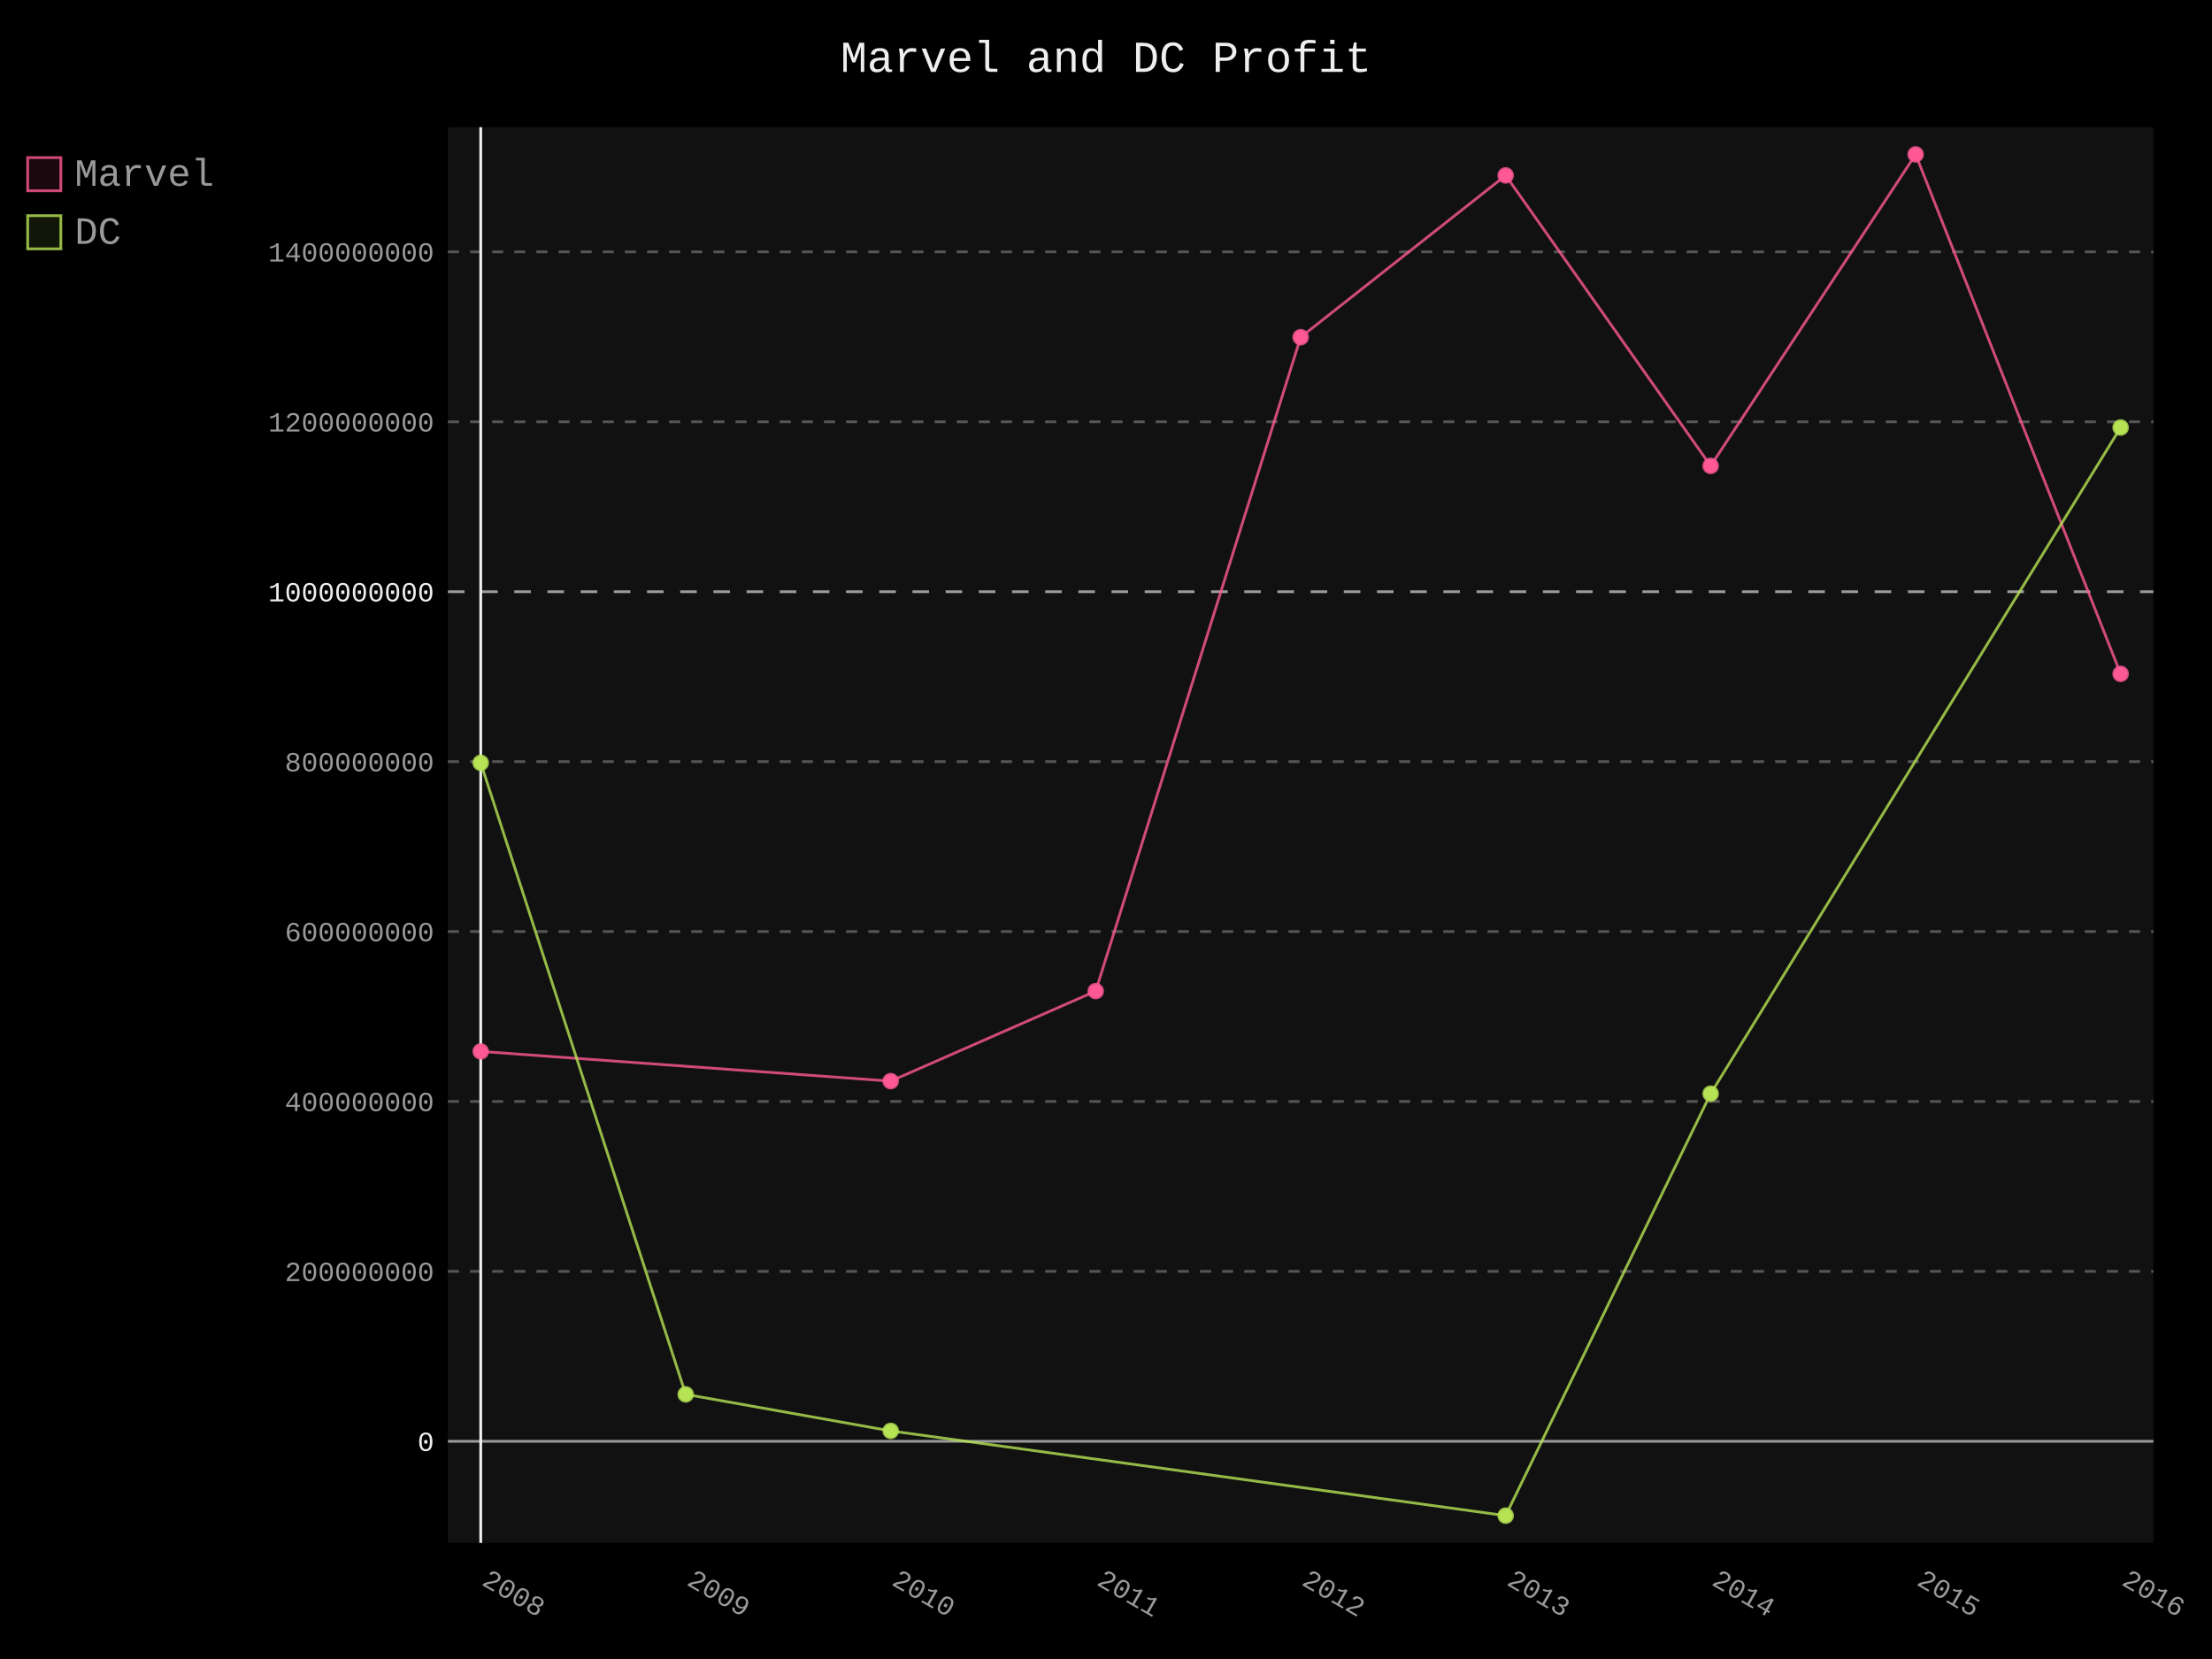
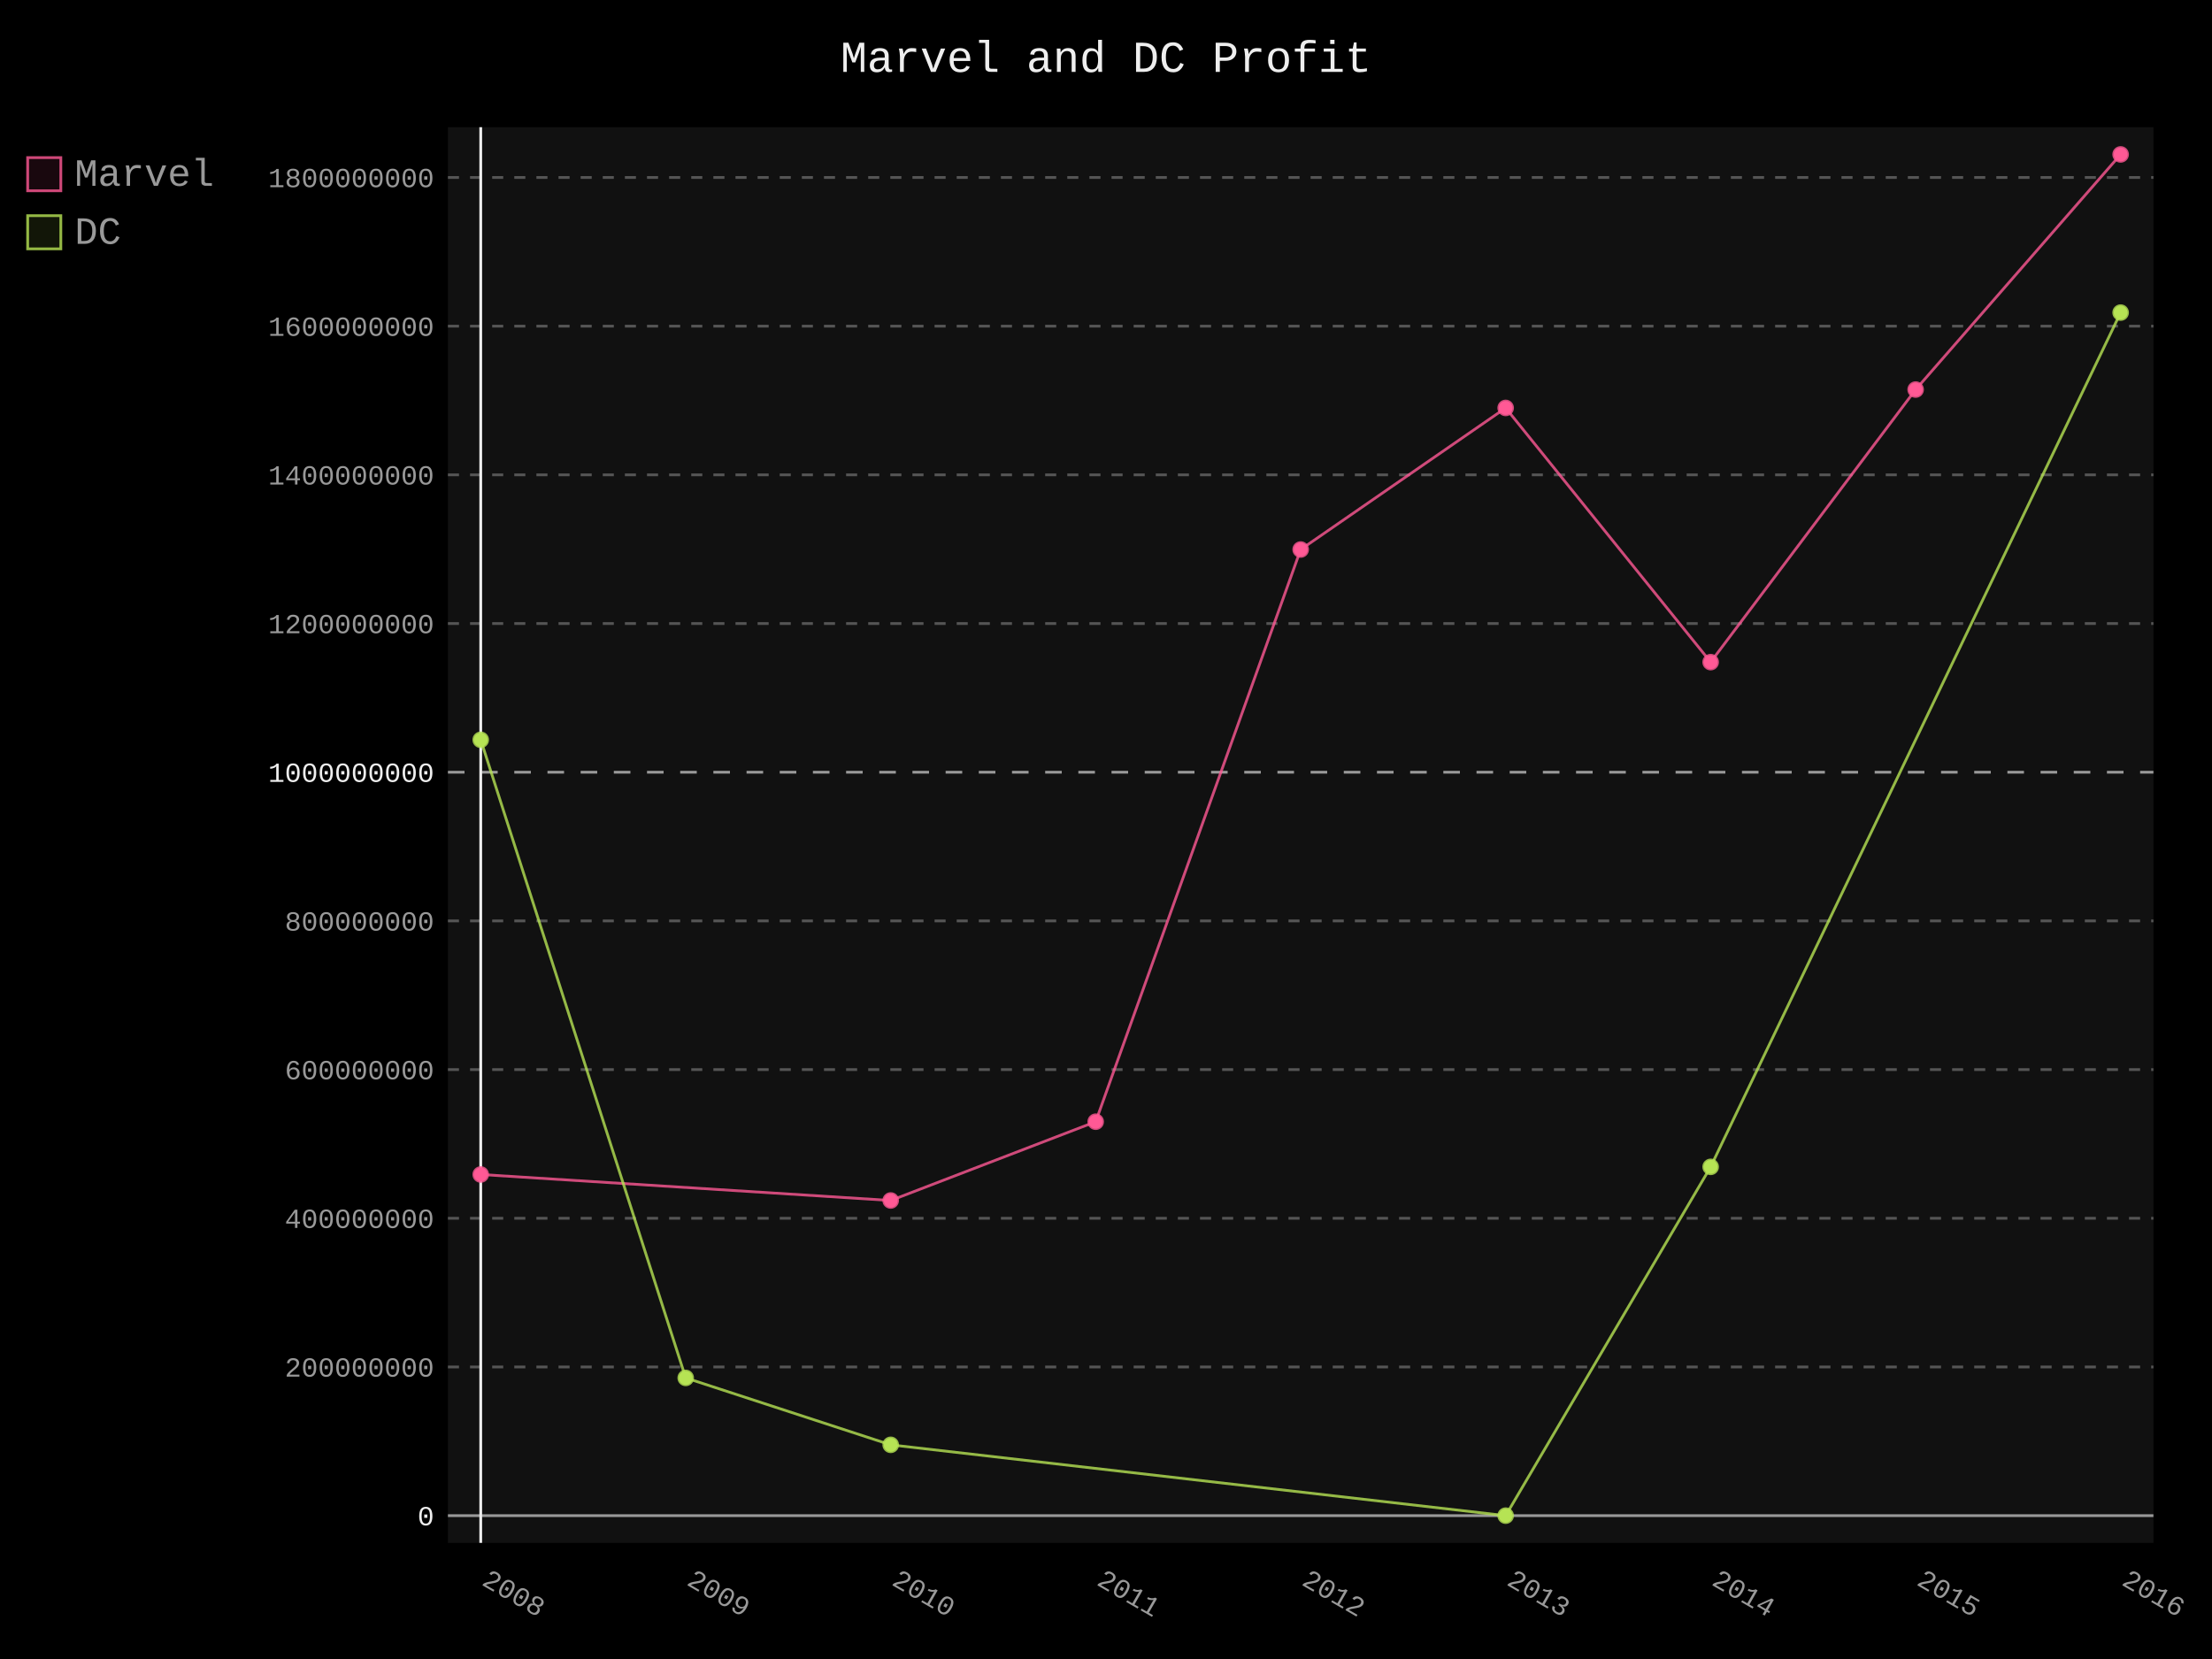
- <svg xmlns="http://www.w3.org/2000/svg" class="pygal-chart" id="chart-704f82f8-5406-4e2c-8c06-47d4fca60475" viewBox="0 0 800 600">
+ <svg xmlns="http://www.w3.org/2000/svg" class="pygal-chart" id="chart-d010d05a-addf-42c6-9710-614778b05540" viewBox="0 0 800 600">
  <defs>
-     <style type="text/css">#chart-704f82f8-5406-4e2c-8c06-47d4fca60475{-webkit-user-select:none;-webkit-font-smoothing:antialiased;font-family:Consolas,"Liberation Mono",Menlo,Courier,monospace}#chart-704f82f8-5406-4e2c-8c06-47d4fca60475 .title{font-family:Consolas,"Liberation Mono",Menlo,Courier,monospace;font-size:16px}#chart-704f82f8-5406-4e2c-8c06-47d4fca60475 .legends .legend text{font-family:Consolas,"Liberation Mono",Menlo,Courier,monospace;font-size:14px}#chart-704f82f8-5406-4e2c-8c06-47d4fca60475 .axis text{font-family:Consolas,"Liberation Mono",Menlo,Courier,monospace;font-size:10px}#chart-704f82f8-5406-4e2c-8c06-47d4fca60475 .axis text.major{font-family:Consolas,"Liberation Mono",Menlo,Courier,monospace;font-size:10px}#chart-704f82f8-5406-4e2c-8c06-47d4fca60475 .text-overlay text.value{font-family:Consolas,"Liberation Mono",Menlo,Courier,monospace;font-size:16px}#chart-704f82f8-5406-4e2c-8c06-47d4fca60475 .text-overlay text.label{font-family:Consolas,"Liberation Mono",Menlo,Courier,monospace;font-size:10px}#chart-704f82f8-5406-4e2c-8c06-47d4fca60475 .tooltip{font-family:Consolas,"Liberation Mono",Menlo,Courier,monospace;font-size:14px}#chart-704f82f8-5406-4e2c-8c06-47d4fca60475 text.no_data{font-family:Consolas,"Liberation Mono",Menlo,Courier,monospace;font-size:64px}
- #chart-704f82f8-5406-4e2c-8c06-47d4fca60475{background-color:black}#chart-704f82f8-5406-4e2c-8c06-47d4fca60475 path,#chart-704f82f8-5406-4e2c-8c06-47d4fca60475 line,#chart-704f82f8-5406-4e2c-8c06-47d4fca60475 rect,#chart-704f82f8-5406-4e2c-8c06-47d4fca60475 circle{-webkit-transition:1s ease-out;-moz-transition:1s ease-out;transition:1s ease-out}#chart-704f82f8-5406-4e2c-8c06-47d4fca60475 .graph &gt; .background{fill:black}#chart-704f82f8-5406-4e2c-8c06-47d4fca60475 .plot &gt; .background{fill:#111}#chart-704f82f8-5406-4e2c-8c06-47d4fca60475 .graph{fill:#999}#chart-704f82f8-5406-4e2c-8c06-47d4fca60475 text.no_data{fill:#eee}#chart-704f82f8-5406-4e2c-8c06-47d4fca60475 .title{fill:#eee}#chart-704f82f8-5406-4e2c-8c06-47d4fca60475 .legends .legend text{fill:#999}#chart-704f82f8-5406-4e2c-8c06-47d4fca60475 .legends .legend:hover text{fill:#eee}#chart-704f82f8-5406-4e2c-8c06-47d4fca60475 .axis .line{stroke:#eee}#chart-704f82f8-5406-4e2c-8c06-47d4fca60475 .axis .guide.line{stroke:#555}#chart-704f82f8-5406-4e2c-8c06-47d4fca60475 .axis .major.line{stroke:#999}#chart-704f82f8-5406-4e2c-8c06-47d4fca60475 .axis text.major{fill:#eee}#chart-704f82f8-5406-4e2c-8c06-47d4fca60475 .axis.y .guides:hover .guide.line,#chart-704f82f8-5406-4e2c-8c06-47d4fca60475 .line-graph .axis.x .guides:hover .guide.line,#chart-704f82f8-5406-4e2c-8c06-47d4fca60475 .stackedline-graph .axis.x .guides:hover .guide.line,#chart-704f82f8-5406-4e2c-8c06-47d4fca60475 .xy-graph .axis.x .guides:hover .guide.line{stroke:#eee}#chart-704f82f8-5406-4e2c-8c06-47d4fca60475 .axis .guides:hover text{fill:#eee}#chart-704f82f8-5406-4e2c-8c06-47d4fca60475 .reactive{fill-opacity:.1;stroke-opacity:.8}#chart-704f82f8-5406-4e2c-8c06-47d4fca60475 .ci{stroke:#999}#chart-704f82f8-5406-4e2c-8c06-47d4fca60475 .reactive.active,#chart-704f82f8-5406-4e2c-8c06-47d4fca60475 .active .reactive{fill-opacity:.75;stroke-opacity:.9;stroke-width:4}#chart-704f82f8-5406-4e2c-8c06-47d4fca60475 .ci .reactive.active{stroke-width:1.5}#chart-704f82f8-5406-4e2c-8c06-47d4fca60475 .series text{fill:#eee}#chart-704f82f8-5406-4e2c-8c06-47d4fca60475 .tooltip rect{fill:#111;stroke:#eee;-webkit-transition:opacity 1s ease-out;-moz-transition:opacity 1s ease-out;transition:opacity 1s ease-out}#chart-704f82f8-5406-4e2c-8c06-47d4fca60475 .tooltip .label{fill:#999}#chart-704f82f8-5406-4e2c-8c06-47d4fca60475 .tooltip .label{fill:#999}#chart-704f82f8-5406-4e2c-8c06-47d4fca60475 .tooltip .legend{font-size:.8em;fill:#555}#chart-704f82f8-5406-4e2c-8c06-47d4fca60475 .tooltip .x_label{font-size:.6em;fill:#eee}#chart-704f82f8-5406-4e2c-8c06-47d4fca60475 .tooltip .xlink{font-size:.5em;text-decoration:underline}#chart-704f82f8-5406-4e2c-8c06-47d4fca60475 .tooltip .value{font-size:1.5em}#chart-704f82f8-5406-4e2c-8c06-47d4fca60475 .bound{font-size:.5em}#chart-704f82f8-5406-4e2c-8c06-47d4fca60475 .max-value{font-size:.75em;fill:#555}#chart-704f82f8-5406-4e2c-8c06-47d4fca60475 .map-element{fill:#111;stroke:#555 !important}#chart-704f82f8-5406-4e2c-8c06-47d4fca60475 .map-element .reactive{fill-opacity:inherit;stroke-opacity:inherit}#chart-704f82f8-5406-4e2c-8c06-47d4fca60475 .color-0,#chart-704f82f8-5406-4e2c-8c06-47d4fca60475 .color-0 a:visited{stroke:#ff5995;fill:#ff5995}#chart-704f82f8-5406-4e2c-8c06-47d4fca60475 .color-1,#chart-704f82f8-5406-4e2c-8c06-47d4fca60475 .color-1 a:visited{stroke:#b6e354;fill:#b6e354}#chart-704f82f8-5406-4e2c-8c06-47d4fca60475 .text-overlay .color-0 text{fill:black}#chart-704f82f8-5406-4e2c-8c06-47d4fca60475 .text-overlay .color-1 text{fill:black}
- #chart-704f82f8-5406-4e2c-8c06-47d4fca60475 text.no_data{text-anchor:middle}#chart-704f82f8-5406-4e2c-8c06-47d4fca60475 .guide.line{fill:none}#chart-704f82f8-5406-4e2c-8c06-47d4fca60475 .centered{text-anchor:middle}#chart-704f82f8-5406-4e2c-8c06-47d4fca60475 .title{text-anchor:middle}#chart-704f82f8-5406-4e2c-8c06-47d4fca60475 .legends .legend text{fill-opacity:1}#chart-704f82f8-5406-4e2c-8c06-47d4fca60475 .axis.x text{text-anchor:middle}#chart-704f82f8-5406-4e2c-8c06-47d4fca60475 .axis.x:not(.web) text[transform]{text-anchor:start}#chart-704f82f8-5406-4e2c-8c06-47d4fca60475 .axis.x:not(.web) text[transform].backwards{text-anchor:end}#chart-704f82f8-5406-4e2c-8c06-47d4fca60475 .axis.y text{text-anchor:end}#chart-704f82f8-5406-4e2c-8c06-47d4fca60475 .axis.y text[transform].backwards{text-anchor:start}#chart-704f82f8-5406-4e2c-8c06-47d4fca60475 .axis.y2 text{text-anchor:start}#chart-704f82f8-5406-4e2c-8c06-47d4fca60475 .axis.y2 text[transform].backwards{text-anchor:end}#chart-704f82f8-5406-4e2c-8c06-47d4fca60475 .axis .guide.line{stroke-dasharray:4,4}#chart-704f82f8-5406-4e2c-8c06-47d4fca60475 .axis .major.guide.line{stroke-dasharray:6,6}#chart-704f82f8-5406-4e2c-8c06-47d4fca60475 .horizontal .axis.y .guide.line,#chart-704f82f8-5406-4e2c-8c06-47d4fca60475 .horizontal .axis.y2 .guide.line,#chart-704f82f8-5406-4e2c-8c06-47d4fca60475 .vertical .axis.x .guide.line{opacity:0}#chart-704f82f8-5406-4e2c-8c06-47d4fca60475 .horizontal .axis.always_show .guide.line,#chart-704f82f8-5406-4e2c-8c06-47d4fca60475 .vertical .axis.always_show .guide.line{opacity:1 !important}#chart-704f82f8-5406-4e2c-8c06-47d4fca60475 .axis.y .guides:hover .guide.line,#chart-704f82f8-5406-4e2c-8c06-47d4fca60475 .axis.y2 .guides:hover .guide.line,#chart-704f82f8-5406-4e2c-8c06-47d4fca60475 .axis.x .guides:hover .guide.line{opacity:1}#chart-704f82f8-5406-4e2c-8c06-47d4fca60475 .axis .guides:hover text{opacity:1}#chart-704f82f8-5406-4e2c-8c06-47d4fca60475 .nofill{fill:none}#chart-704f82f8-5406-4e2c-8c06-47d4fca60475 .subtle-fill{fill-opacity:.2}#chart-704f82f8-5406-4e2c-8c06-47d4fca60475 .dot{stroke-width:1px;fill-opacity:1}#chart-704f82f8-5406-4e2c-8c06-47d4fca60475 .dot.active{stroke-width:5px}#chart-704f82f8-5406-4e2c-8c06-47d4fca60475 .dot.negative{fill:transparent}#chart-704f82f8-5406-4e2c-8c06-47d4fca60475 text,#chart-704f82f8-5406-4e2c-8c06-47d4fca60475 tspan{stroke:none !important}#chart-704f82f8-5406-4e2c-8c06-47d4fca60475 .series text.active{opacity:1}#chart-704f82f8-5406-4e2c-8c06-47d4fca60475 .tooltip rect{fill-opacity:.95;stroke-width:.5}#chart-704f82f8-5406-4e2c-8c06-47d4fca60475 .tooltip text{fill-opacity:1}#chart-704f82f8-5406-4e2c-8c06-47d4fca60475 .showable{visibility:hidden}#chart-704f82f8-5406-4e2c-8c06-47d4fca60475 .showable.shown{visibility:visible}#chart-704f82f8-5406-4e2c-8c06-47d4fca60475 .gauge-background{fill:rgba(229,229,229,1);stroke:none}#chart-704f82f8-5406-4e2c-8c06-47d4fca60475 .bg-lines{stroke:black;stroke-width:2px}</style>
+     <style type="text/css">#chart-d010d05a-addf-42c6-9710-614778b05540{-webkit-user-select:none;-webkit-font-smoothing:antialiased;font-family:Consolas,"Liberation Mono",Menlo,Courier,monospace}#chart-d010d05a-addf-42c6-9710-614778b05540 .title{font-family:Consolas,"Liberation Mono",Menlo,Courier,monospace;font-size:16px}#chart-d010d05a-addf-42c6-9710-614778b05540 .legends .legend text{font-family:Consolas,"Liberation Mono",Menlo,Courier,monospace;font-size:14px}#chart-d010d05a-addf-42c6-9710-614778b05540 .axis text{font-family:Consolas,"Liberation Mono",Menlo,Courier,monospace;font-size:10px}#chart-d010d05a-addf-42c6-9710-614778b05540 .axis text.major{font-family:Consolas,"Liberation Mono",Menlo,Courier,monospace;font-size:10px}#chart-d010d05a-addf-42c6-9710-614778b05540 .text-overlay text.value{font-family:Consolas,"Liberation Mono",Menlo,Courier,monospace;font-size:16px}#chart-d010d05a-addf-42c6-9710-614778b05540 .text-overlay text.label{font-family:Consolas,"Liberation Mono",Menlo,Courier,monospace;font-size:10px}#chart-d010d05a-addf-42c6-9710-614778b05540 .tooltip{font-family:Consolas,"Liberation Mono",Menlo,Courier,monospace;font-size:14px}#chart-d010d05a-addf-42c6-9710-614778b05540 text.no_data{font-family:Consolas,"Liberation Mono",Menlo,Courier,monospace;font-size:64px}
+ #chart-d010d05a-addf-42c6-9710-614778b05540{background-color:black}#chart-d010d05a-addf-42c6-9710-614778b05540 path,#chart-d010d05a-addf-42c6-9710-614778b05540 line,#chart-d010d05a-addf-42c6-9710-614778b05540 rect,#chart-d010d05a-addf-42c6-9710-614778b05540 circle{-webkit-transition:1s ease-out;-moz-transition:1s ease-out;transition:1s ease-out}#chart-d010d05a-addf-42c6-9710-614778b05540 .graph &gt; .background{fill:black}#chart-d010d05a-addf-42c6-9710-614778b05540 .plot &gt; .background{fill:#111}#chart-d010d05a-addf-42c6-9710-614778b05540 .graph{fill:#999}#chart-d010d05a-addf-42c6-9710-614778b05540 text.no_data{fill:#eee}#chart-d010d05a-addf-42c6-9710-614778b05540 .title{fill:#eee}#chart-d010d05a-addf-42c6-9710-614778b05540 .legends .legend text{fill:#999}#chart-d010d05a-addf-42c6-9710-614778b05540 .legends .legend:hover text{fill:#eee}#chart-d010d05a-addf-42c6-9710-614778b05540 .axis .line{stroke:#eee}#chart-d010d05a-addf-42c6-9710-614778b05540 .axis .guide.line{stroke:#555}#chart-d010d05a-addf-42c6-9710-614778b05540 .axis .major.line{stroke:#999}#chart-d010d05a-addf-42c6-9710-614778b05540 .axis text.major{fill:#eee}#chart-d010d05a-addf-42c6-9710-614778b05540 .axis.y .guides:hover .guide.line,#chart-d010d05a-addf-42c6-9710-614778b05540 .line-graph .axis.x .guides:hover .guide.line,#chart-d010d05a-addf-42c6-9710-614778b05540 .stackedline-graph .axis.x .guides:hover .guide.line,#chart-d010d05a-addf-42c6-9710-614778b05540 .xy-graph .axis.x .guides:hover .guide.line{stroke:#eee}#chart-d010d05a-addf-42c6-9710-614778b05540 .axis .guides:hover text{fill:#eee}#chart-d010d05a-addf-42c6-9710-614778b05540 .reactive{fill-opacity:.1;stroke-opacity:.8}#chart-d010d05a-addf-42c6-9710-614778b05540 .ci{stroke:#999}#chart-d010d05a-addf-42c6-9710-614778b05540 .reactive.active,#chart-d010d05a-addf-42c6-9710-614778b05540 .active .reactive{fill-opacity:.75;stroke-opacity:.9;stroke-width:4}#chart-d010d05a-addf-42c6-9710-614778b05540 .ci .reactive.active{stroke-width:1.5}#chart-d010d05a-addf-42c6-9710-614778b05540 .series text{fill:#eee}#chart-d010d05a-addf-42c6-9710-614778b05540 .tooltip rect{fill:#111;stroke:#eee;-webkit-transition:opacity 1s ease-out;-moz-transition:opacity 1s ease-out;transition:opacity 1s ease-out}#chart-d010d05a-addf-42c6-9710-614778b05540 .tooltip .label{fill:#999}#chart-d010d05a-addf-42c6-9710-614778b05540 .tooltip .label{fill:#999}#chart-d010d05a-addf-42c6-9710-614778b05540 .tooltip .legend{font-size:.8em;fill:#555}#chart-d010d05a-addf-42c6-9710-614778b05540 .tooltip .x_label{font-size:.6em;fill:#eee}#chart-d010d05a-addf-42c6-9710-614778b05540 .tooltip .xlink{font-size:.5em;text-decoration:underline}#chart-d010d05a-addf-42c6-9710-614778b05540 .tooltip .value{font-size:1.5em}#chart-d010d05a-addf-42c6-9710-614778b05540 .bound{font-size:.5em}#chart-d010d05a-addf-42c6-9710-614778b05540 .max-value{font-size:.75em;fill:#555}#chart-d010d05a-addf-42c6-9710-614778b05540 .map-element{fill:#111;stroke:#555 !important}#chart-d010d05a-addf-42c6-9710-614778b05540 .map-element .reactive{fill-opacity:inherit;stroke-opacity:inherit}#chart-d010d05a-addf-42c6-9710-614778b05540 .color-0,#chart-d010d05a-addf-42c6-9710-614778b05540 .color-0 a:visited{stroke:#ff5995;fill:#ff5995}#chart-d010d05a-addf-42c6-9710-614778b05540 .color-1,#chart-d010d05a-addf-42c6-9710-614778b05540 .color-1 a:visited{stroke:#b6e354;fill:#b6e354}#chart-d010d05a-addf-42c6-9710-614778b05540 .text-overlay .color-0 text{fill:black}#chart-d010d05a-addf-42c6-9710-614778b05540 .text-overlay .color-1 text{fill:black}
+ #chart-d010d05a-addf-42c6-9710-614778b05540 text.no_data{text-anchor:middle}#chart-d010d05a-addf-42c6-9710-614778b05540 .guide.line{fill:none}#chart-d010d05a-addf-42c6-9710-614778b05540 .centered{text-anchor:middle}#chart-d010d05a-addf-42c6-9710-614778b05540 .title{text-anchor:middle}#chart-d010d05a-addf-42c6-9710-614778b05540 .legends .legend text{fill-opacity:1}#chart-d010d05a-addf-42c6-9710-614778b05540 .axis.x text{text-anchor:middle}#chart-d010d05a-addf-42c6-9710-614778b05540 .axis.x:not(.web) text[transform]{text-anchor:start}#chart-d010d05a-addf-42c6-9710-614778b05540 .axis.x:not(.web) text[transform].backwards{text-anchor:end}#chart-d010d05a-addf-42c6-9710-614778b05540 .axis.y text{text-anchor:end}#chart-d010d05a-addf-42c6-9710-614778b05540 .axis.y text[transform].backwards{text-anchor:start}#chart-d010d05a-addf-42c6-9710-614778b05540 .axis.y2 text{text-anchor:start}#chart-d010d05a-addf-42c6-9710-614778b05540 .axis.y2 text[transform].backwards{text-anchor:end}#chart-d010d05a-addf-42c6-9710-614778b05540 .axis .guide.line{stroke-dasharray:4,4}#chart-d010d05a-addf-42c6-9710-614778b05540 .axis .major.guide.line{stroke-dasharray:6,6}#chart-d010d05a-addf-42c6-9710-614778b05540 .horizontal .axis.y .guide.line,#chart-d010d05a-addf-42c6-9710-614778b05540 .horizontal .axis.y2 .guide.line,#chart-d010d05a-addf-42c6-9710-614778b05540 .vertical .axis.x .guide.line{opacity:0}#chart-d010d05a-addf-42c6-9710-614778b05540 .horizontal .axis.always_show .guide.line,#chart-d010d05a-addf-42c6-9710-614778b05540 .vertical .axis.always_show .guide.line{opacity:1 !important}#chart-d010d05a-addf-42c6-9710-614778b05540 .axis.y .guides:hover .guide.line,#chart-d010d05a-addf-42c6-9710-614778b05540 .axis.y2 .guides:hover .guide.line,#chart-d010d05a-addf-42c6-9710-614778b05540 .axis.x .guides:hover .guide.line{opacity:1}#chart-d010d05a-addf-42c6-9710-614778b05540 .axis .guides:hover text{opacity:1}#chart-d010d05a-addf-42c6-9710-614778b05540 .nofill{fill:none}#chart-d010d05a-addf-42c6-9710-614778b05540 .subtle-fill{fill-opacity:.2}#chart-d010d05a-addf-42c6-9710-614778b05540 .dot{stroke-width:1px;fill-opacity:1}#chart-d010d05a-addf-42c6-9710-614778b05540 .dot.active{stroke-width:5px}#chart-d010d05a-addf-42c6-9710-614778b05540 .dot.negative{fill:transparent}#chart-d010d05a-addf-42c6-9710-614778b05540 text,#chart-d010d05a-addf-42c6-9710-614778b05540 tspan{stroke:none !important}#chart-d010d05a-addf-42c6-9710-614778b05540 .series text.active{opacity:1}#chart-d010d05a-addf-42c6-9710-614778b05540 .tooltip rect{fill-opacity:.95;stroke-width:.5}#chart-d010d05a-addf-42c6-9710-614778b05540 .tooltip text{fill-opacity:1}#chart-d010d05a-addf-42c6-9710-614778b05540 .showable{visibility:hidden}#chart-d010d05a-addf-42c6-9710-614778b05540 .showable.shown{visibility:visible}#chart-d010d05a-addf-42c6-9710-614778b05540 .gauge-background{fill:rgba(229,229,229,1);stroke:none}#chart-d010d05a-addf-42c6-9710-614778b05540 .bg-lines{stroke:black;stroke-width:2px}</style>
  </defs>
  <g class="graph line-graph vertical">
    <rect class="background" height="600" width="800" x="0" y="0" />
    <g class="plot" transform="translate(162, 46)">
      <rect class="background" height="512.0" width="616.815" x="0" y="0" />
      <g class="axis y always_show">
        <g class="guides">
-           <path class="axis major line" d="M0 475.268 h616.815" />
-           <text class="major" x="-5" y="478.768">0</text>
+           <path class="axis major line" d="M0 502.154 h616.815" />
+           <text class="major" x="-5" y="505.654">0</text>
        </g>
        <g class="guides">
-           <path class="guide line" d="M0 413.815 h616.815" />
-           <text class="" x="-5" y="417.315">200000000</text>
+           <path class="guide line" d="M0 448.38 h616.815" />
+           <text class="" x="-5" y="451.88">200000000</text>
        </g>
        <g class="guides">
-           <path class="guide line" d="M0 352.361 h616.815" />
-           <text class="" x="-5" y="355.861">400000000</text>
+           <path class="guide line" d="M0 394.606 h616.815" />
+           <text class="" x="-5" y="398.106">400000000</text>
        </g>
        <g class="guides">
-           <path class="guide line" d="M0 290.908 h616.815" />
-           <text class="" x="-5" y="294.408">600000000</text>
+           <path class="guide line" d="M0 340.832 h616.815" />
+           <text class="" x="-5" y="344.332">600000000</text>
        </g>
        <g class="guides">
-           <path class="guide line" d="M0 229.455 h616.815" />
-           <text class="" x="-5" y="232.955">800000000</text>
+           <path class="guide line" d="M0 287.058 h616.815" />
+           <text class="" x="-5" y="290.558">800000000</text>
        </g>
        <g class="guides">
-           <path class="major guide line" d="M0 168.001 h616.815" />
-           <text class="major" x="-5" y="171.501">1000000000</text>
+           <path class="major guide line" d="M0 233.284 h616.815" />
+           <text class="major" x="-5" y="236.784">1000000000</text>
        </g>
        <g class="guides">
-           <path class="guide line" d="M0 106.548 h616.815" />
-           <text class="" x="-5" y="110.048">1200000000</text>
+           <path class="guide line" d="M0 179.509 h616.815" />
+           <text class="" x="-5" y="183.009">1200000000</text>
        </g>
        <g class="guides">
-           <path class="guide line" d="M0 45.094 h616.815" />
-           <text class="" x="-5" y="48.594">1400000000</text>
+           <path class="guide line" d="M0 125.735 h616.815" />
+           <text class="" x="-5" y="129.235">1400000000</text>
+         </g>
+         <g class="guides">
+           <path class="guide line" d="M0 71.961 h616.815" />
+           <text class="" x="-5" y="75.461">1600000000</text>
+         </g>
+         <g class="guides">
+           <path class="guide line" d="M0 18.187 h616.815" />
+           <text class="" x="-5" y="21.687">1800000000</text>
        </g>
      </g>
      <g class="axis x">
        <g class="guides">
          <path class="line" d="M11.862 0 v512" />
          <text class="" transform="rotate(30 11.86183 527)" x="11.862" y="527.0">2008</text>
        </g>
        <g class="guides">
          <path class="guide line" d="M85.998 0 v512" />
          <text class="" transform="rotate(30 85.9983 527)" x="85.998" y="527.0">2009</text>
        </g>
        <g class="guides">
          <path class="guide line" d="M160.135 0 v512" />
          <text class="" transform="rotate(30 160.1348 527)" x="160.135" y="527.0">2010</text>
        </g>
        <g class="guides">
          <path class="guide line" d="M234.271 0 v512" />
          <text class="" transform="rotate(30 234.2712 527)" x="234.271" y="527.0">2011</text>
        </g>
        <g class="guides">
          <path class="guide line" d="M308.408 0 v512" />
          <text class="" transform="rotate(30 308.4077 527)" x="308.408" y="527.0">2012</text>
        </g>
        <g class="guides">
          <path class="guide line" d="M382.544 0 v512" />
          <text class="" transform="rotate(30 382.5442 527)" x="382.544" y="527.0">2013</text>
        </g>
        <g class="guides">
          <path class="guide line" d="M456.681 0 v512" />
          <text class="" transform="rotate(30 456.6806 527)" x="456.681" y="527.0">2014</text>
        </g>
        <g class="guides">
          <path class="guide line" d="M530.817 0 v512" />
          <text class="" transform="rotate(30 530.8171 527)" x="530.817" y="527.0">2015</text>
        </g>
        <g class="guides">
          <path class="guide line" d="M604.954 0 v512" />
          <text class="" transform="rotate(30 604.9536 527)" x="604.954" y="527.0">2016</text>
        </g>
      </g>
      <g class="series serie-0 color-0">
-         <path class="line reactive nofill" d="M11.862 334.267 L160.135 345.007 234.271 312.448 308.408 75.957 382.544 17.437 456.681 122.496 530.817 9.846 604.954 197.713" />
+         <path class="line reactive nofill" d="M11.862 378.773 L160.135 388.171 234.271 359.68 308.408 152.741 382.544 101.534 456.681 193.465 530.817 94.892 604.954 9.846" />
      </g>
      <g class="series serie-1 color-1">
-         <path class="line reactive nofill" d="M11.862 229.888 L85.998 458.289 160.135 471.506 382.544 502.154 456.681 349.546 604.954 108.619" />
+         <path class="line reactive nofill" d="M11.862 221.564 L85.998 452.343 160.135 476.545 382.544 502.154 456.681 376.01 604.954 67.052" />
      </g>
    </g>
    <g class="titles">
      <text class="title plot_title" x="400.0" y="26">Marvel and DC Profit</text>
    </g>
    <g class="plot overlay" transform="translate(162, 46)">
      <g class="series serie-0 color-0">
        <g class="dots">
-           <circle class="dot reactive tooltip-trigger" cx="11.862" cy="334.267" r="2.5" />
+           <circle class="dot reactive tooltip-trigger" cx="11.862" cy="378.773" r="2.5" />
        </g>
        <g class="dots">
-           <circle class="dot reactive tooltip-trigger" cx="160.135" cy="345.007" r="2.5" />
+           <circle class="dot reactive tooltip-trigger" cx="160.135" cy="388.171" r="2.5" />
        </g>
        <g class="dots">
-           <circle class="dot reactive tooltip-trigger" cx="234.271" cy="312.448" r="2.5" />
+           <circle class="dot reactive tooltip-trigger" cx="234.271" cy="359.68" r="2.5" />
        </g>
        <g class="dots">
-           <circle class="dot reactive tooltip-trigger" cx="308.408" cy="75.957" r="2.5" />
+           <circle class="dot reactive tooltip-trigger" cx="308.408" cy="152.741" r="2.5" />
        </g>
        <g class="dots">
-           <circle class="dot reactive tooltip-trigger" cx="382.544" cy="17.437" r="2.5" />
+           <circle class="dot reactive tooltip-trigger" cx="382.544" cy="101.534" r="2.5" />
        </g>
        <g class="dots">
-           <circle class="dot reactive tooltip-trigger" cx="456.681" cy="122.496" r="2.5" />
+           <circle class="dot reactive tooltip-trigger" cx="456.681" cy="193.465" r="2.5" />
        </g>
        <g class="dots">
-           <circle class="dot reactive tooltip-trigger" cx="530.817" cy="9.846" r="2.5" />
+           <circle class="dot reactive tooltip-trigger" cx="530.817" cy="94.892" r="2.5" />
        </g>
        <g class="dots">
-           <circle class="dot reactive tooltip-trigger" cx="604.954" cy="197.713" r="2.5" />
+           <circle class="dot reactive tooltip-trigger" cx="604.954" cy="9.846" r="2.5" />
        </g>
      </g>
      <g class="series serie-1 color-1">
        <g class="dots">
-           <circle class="dot reactive tooltip-trigger" cx="11.862" cy="229.888" r="2.5" />
+           <circle class="dot reactive tooltip-trigger" cx="11.862" cy="221.564" r="2.5" />
        </g>
        <g class="dots">
-           <circle class="dot reactive tooltip-trigger" cx="85.998" cy="458.289" r="2.5" />
+           <circle class="dot reactive tooltip-trigger" cx="85.998" cy="452.343" r="2.5" />
        </g>
        <g class="dots">
-           <circle class="dot reactive tooltip-trigger" cx="160.135" cy="471.506" r="2.5" />
+           <circle class="dot reactive tooltip-trigger" cx="160.135" cy="476.545" r="2.5" />
        </g>
        <g class="dots">
          <circle class="dot reactive tooltip-trigger" cx="382.544" cy="502.154" r="2.5" />
        </g>
        <g class="dots">
-           <circle class="dot reactive tooltip-trigger" cx="456.681" cy="349.547" r="2.5" />
+           <circle class="dot reactive tooltip-trigger" cx="456.681" cy="376.01" r="2.5" />
        </g>
        <g class="dots">
-           <circle class="dot reactive tooltip-trigger" cx="604.954" cy="108.619" r="2.5" />
+           <circle class="dot reactive tooltip-trigger" cx="604.954" cy="67.052" r="2.5" />
        </g>
      </g>
    </g>
    <g class="plot text-overlay" transform="translate(162, 46)">
      <g class="series serie-0 color-0" />
      <g class="series serie-1 color-1" />
    </g>
    <g class="plot tooltip-overlay" transform="translate(162, 46)">
      <g class="tooltip" style="opacity: 0" transform="translate(0 0)">
        <rect class="tooltip-box" height="0" rx="0" ry="0" width="0" />
        <g class="text" />
      </g>
    </g>
    <g class="legends" transform="translate(10, 56)">
      <g class="legend reactive activate-serie" id="activate-serie-0">
        <rect class="color-0 reactive" height="12" width="12" x="0.0" y="1.0" />
        <text x="17.0" y="11.2">Marvel</text>
      </g>
      <g class="legend reactive activate-serie" id="activate-serie-1">
        <rect class="color-1 reactive" height="12" width="12" x="0.0" y="22.0" />
        <text x="17.0" y="32.2">DC</text>
      </g>
    </g>
    <g class="legends" transform="translate(789, 56)" />
  </g>
</svg>
